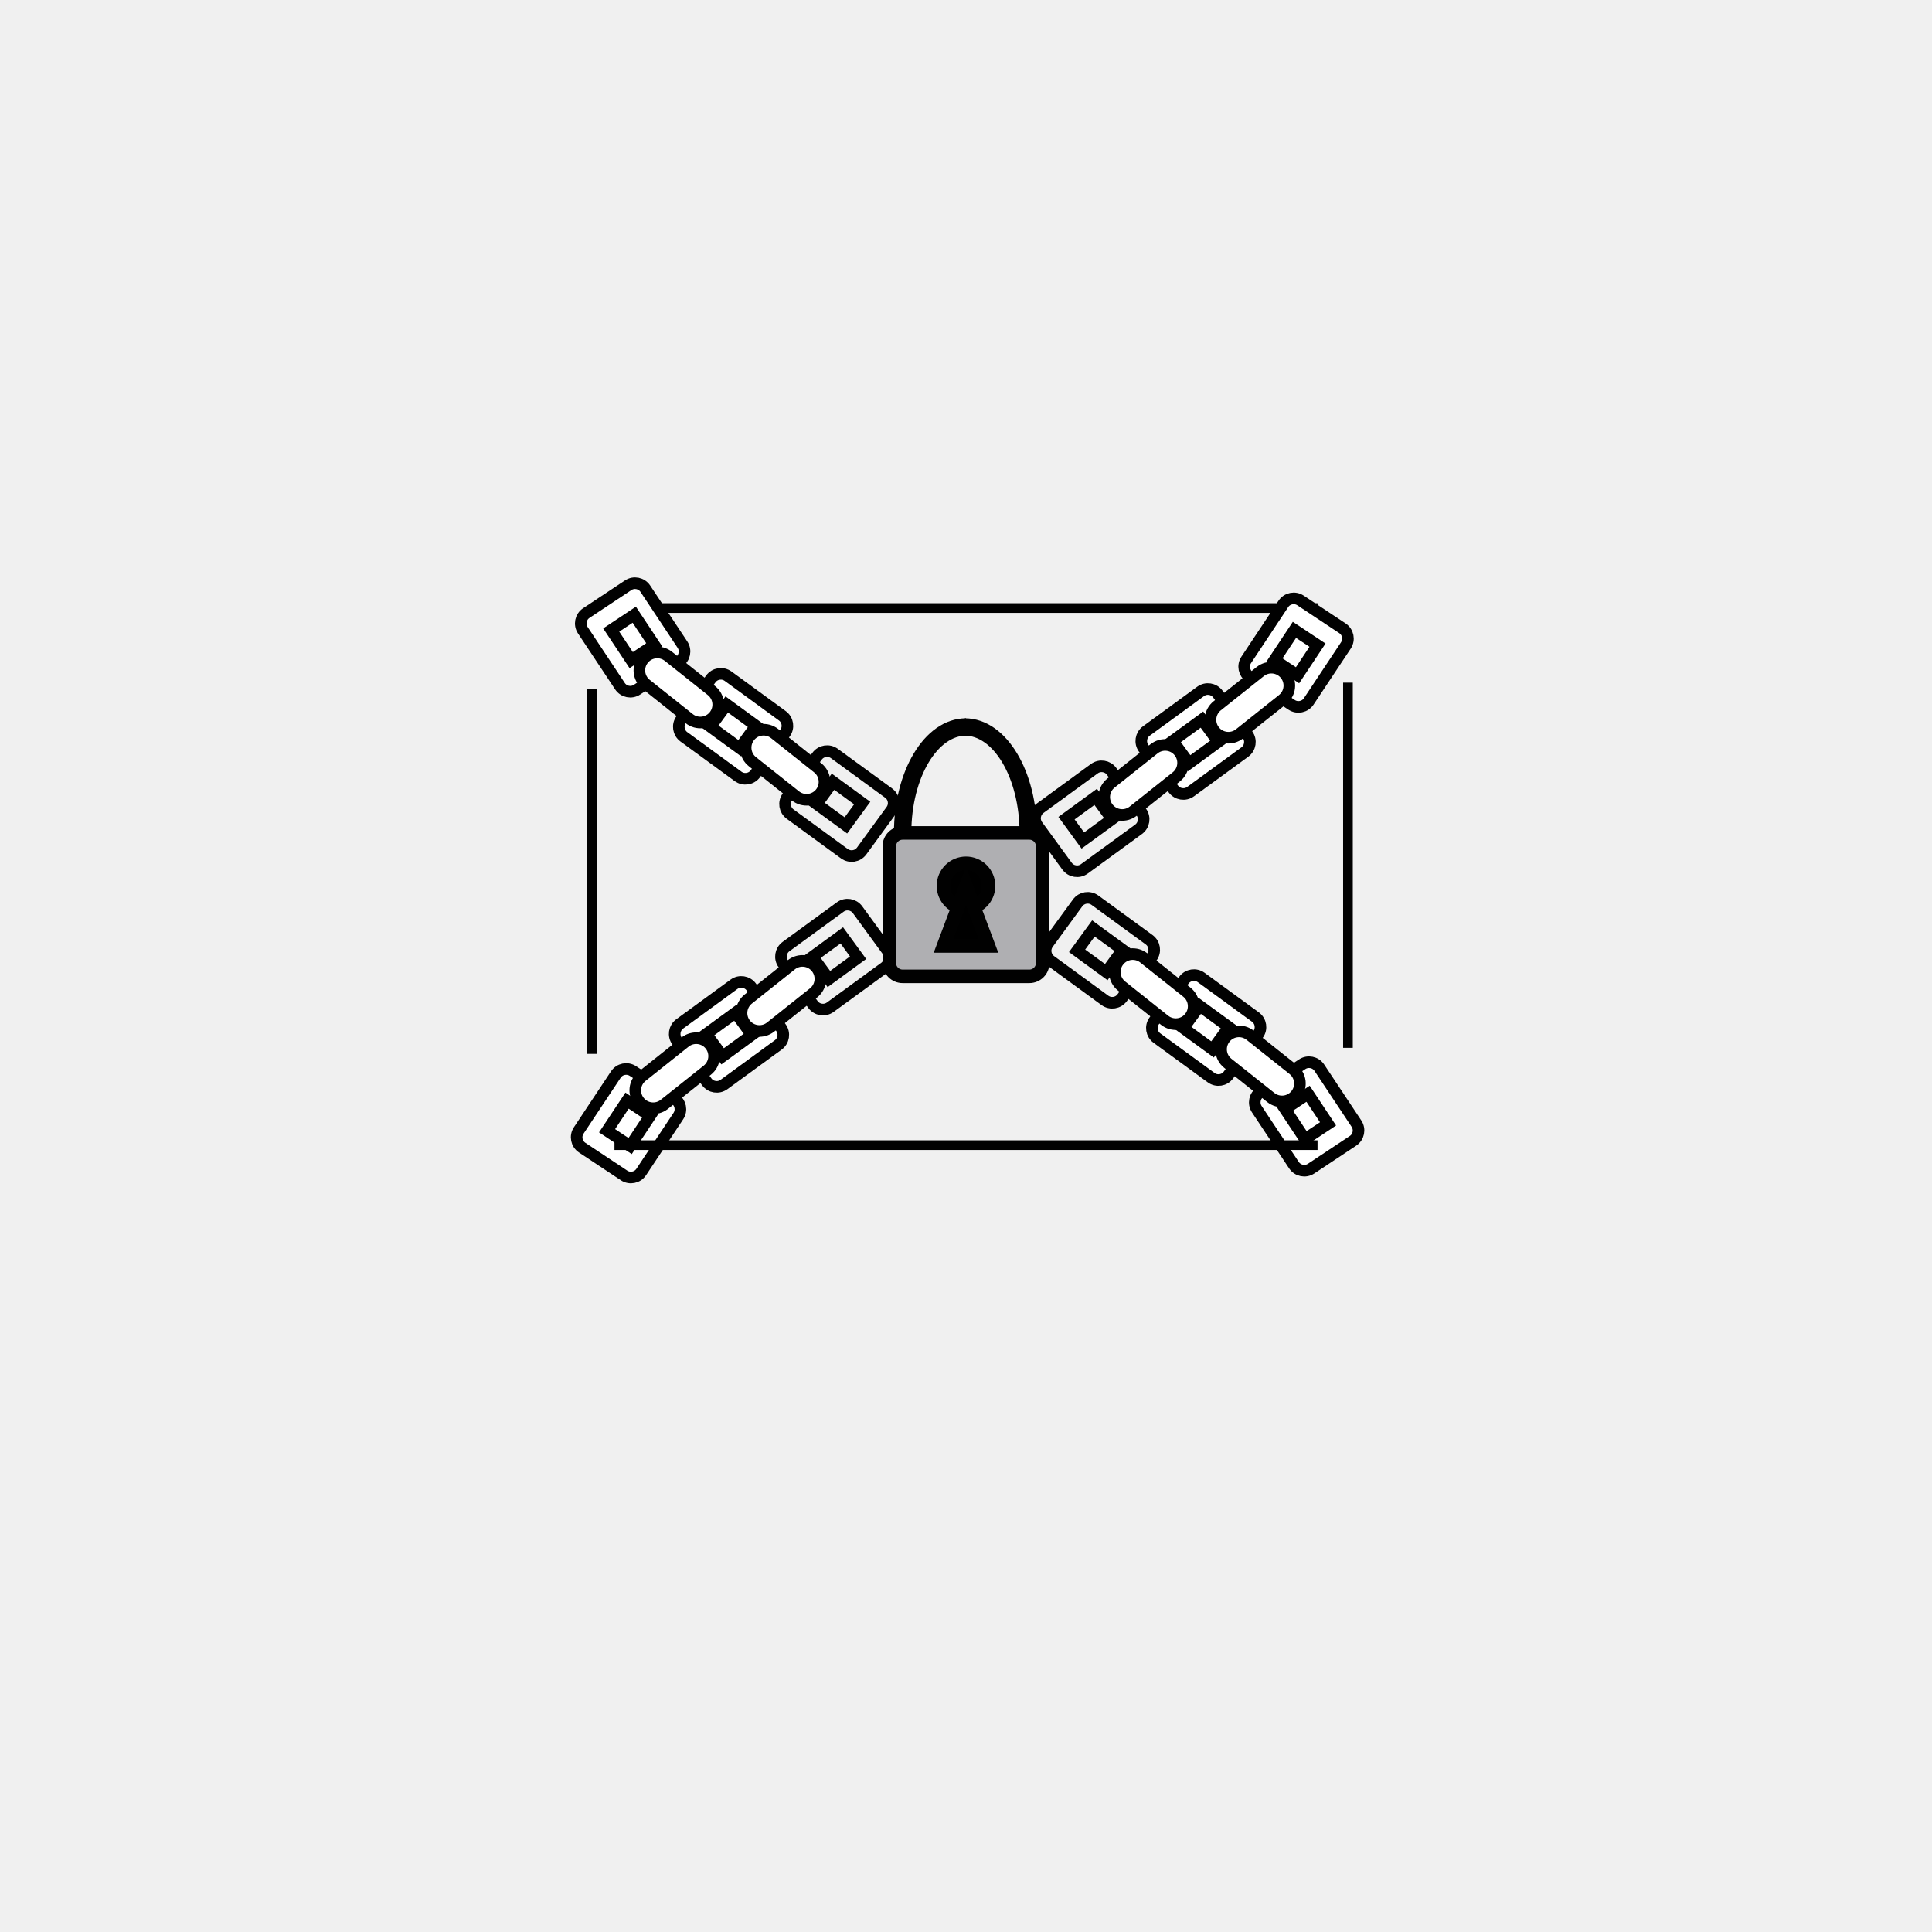
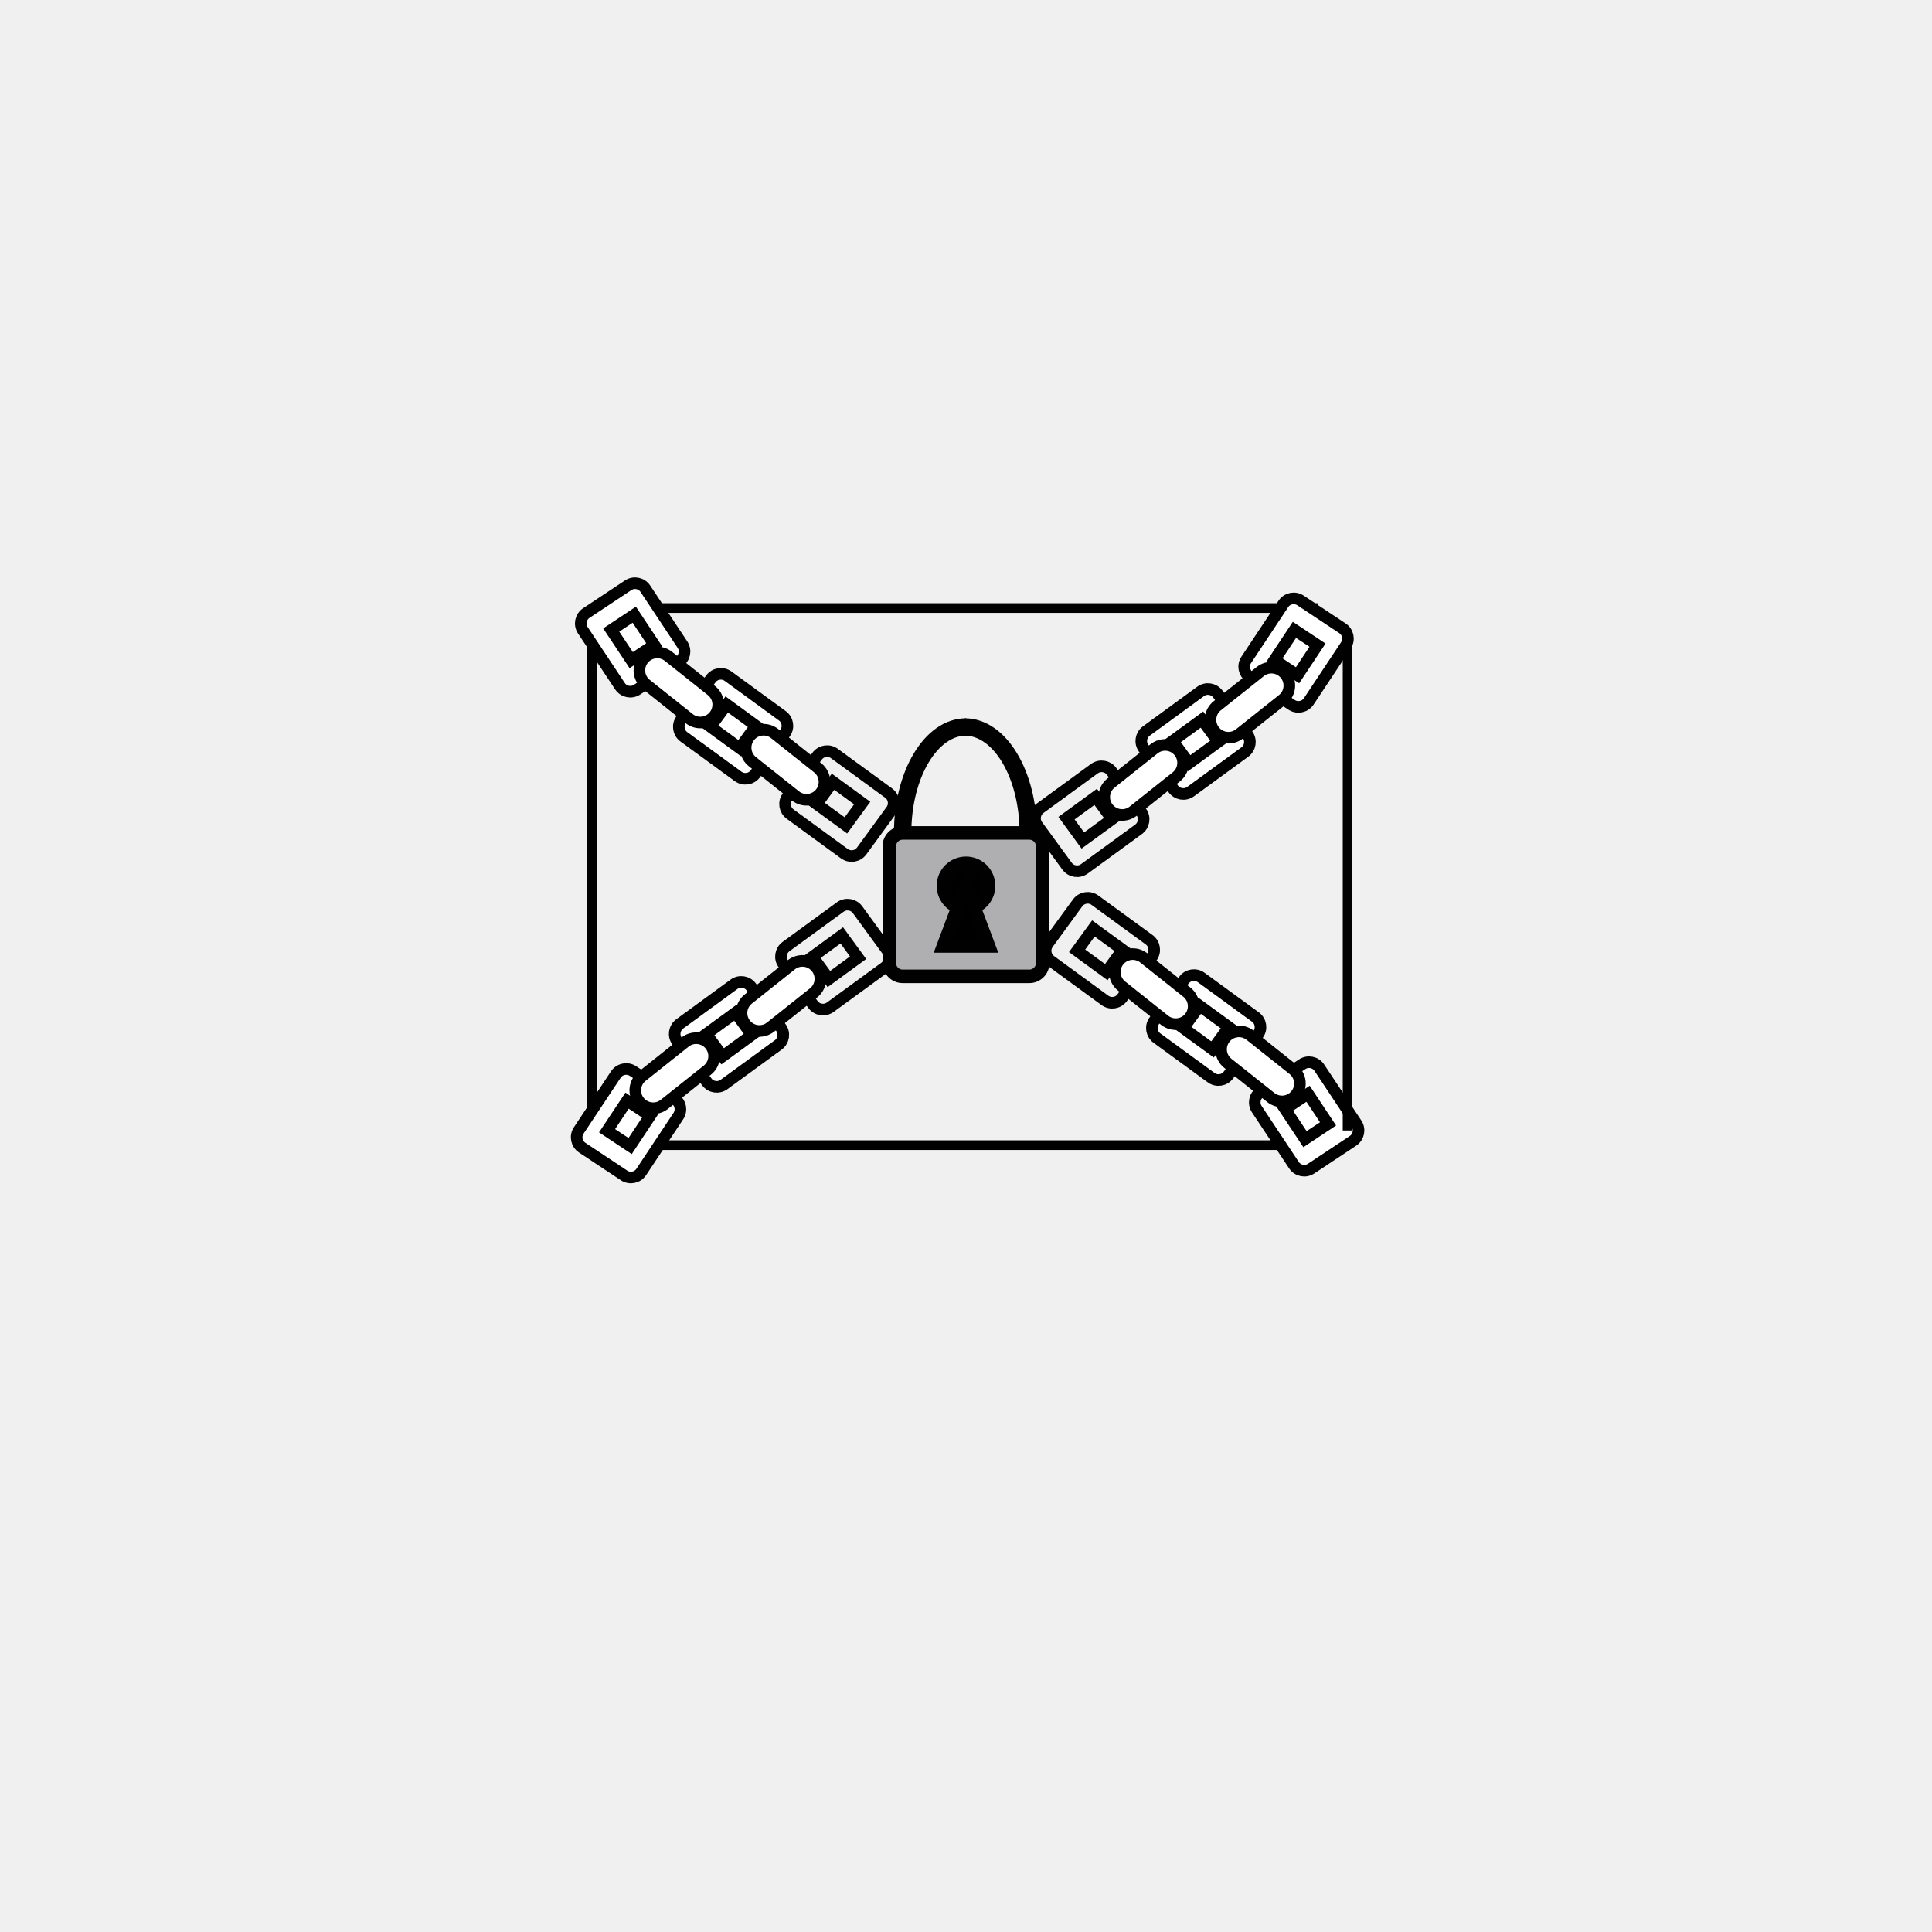
<svg xmlns="http://www.w3.org/2000/svg" version="1.1" id="Layer_2" x="0px" y="0px" width="1000px" height="1000px" viewBox="0 0 1000 1000" style="enable-background:new 0 0 1000 1000;" xml:space="preserve">
  <style type="text/css">

	.st0{fill:#FFFFFF;stroke:#010101;stroke-width:7;stroke-miterlimit:10;}
	.st1{fill:none;stroke:#010101;stroke-width:9;stroke-miterlimit:10;}
	.st2{fill:#FFFFFF;stroke:#010101;stroke-width:6;stroke-miterlimit:10;}
	.st3{font-family:'MyriadPro-Regular';}
	.st4{display:none;enable-background:new    ;}
	.st5{fill:#FFFFFF;stroke:#010101;stroke-width:5;stroke-miterlimit:10;}
	.st6{fill:#AFAFB2;stroke:#010101;stroke-width:7;stroke-miterlimit:10;}
	.st7{font-size:72;}
	.st8{display:none;fill:#FFFFFF;stroke:#010101;stroke-width:5;stroke-miterlimit:10;}
	.st9{stroke:#010101;stroke-width:7;stroke-miterlimit:10;}
	.st10{fill:none;stroke:#010101;stroke-width:6;stroke-miterlimit:10;}

</style>
  <text transform="matrix(1 0 0 1 461.9832 703.8977)" class="st4 st3 st7">3X</text>
+   <line class="st5" x1="318.047" y1="592.726" x2="681.952" y2="592.726" />
  <line class="st5" x1="318.047" y1="314.726" x2="681.952" y2="314.726" />
  <polyline class="st8" points="306.5,396.644 499.421,464.705 697.696,404.615 " />
-   <line class="st5" x1="306.5" y1="356.453" x2="306.5" y2="545.473" />
-   <line class="st5" x1="697.696" y1="353.334" x2="697.696" y2="542.352" />
+   <line class="st5" x1="306.5" y1="326.204" x2="306.5" y2="585.129" />
  <path class="st6" d="M539.698,498.44c0,3.813-3.091,6.903-6.903,6.903h-65.59c-3.813,0-6.903-3.091-6.903-6.903v-60.411  c0-3.813,3.091-6.903,6.903-6.903h65.59c3.813,0,6.903,3.091,6.903,6.903V498.44z" />
  <path class="st0" d="M467.205,431.125" />
  <path class="st0" d="M412.309,871.357" />
  <path class="st1" d="M467.205,431.125c0-30.313,14.668-54.841,32.795-54.841" />
  <path class="st1" d="M532.216,431.125c0-30.313-14.668-54.841-32.795-54.841" />
  <circle class="st9" cx="500" cy="458.511" r="11.668" />
  <polygon class="st9" points="500,458.511 488.332,489.625 511.668,489.625 " />
  <path class="st10" d="M561.259,449.73c-2.86,2.088-6.873,1.461-8.961-1.4l-15.335-21.016c-2.088-2.861-1.461-6.873,1.399-8.96  l28.061-20.477c2.86-2.087,6.873-1.461,8.96,1.4l15.336,21.015c2.088,2.861,1.461,6.873-1.4,8.961L561.259,449.73z" />
  <rect x="556.66" y="414.426" transform="matrix(0.5894 0.8078 -0.8078 0.5894 573.8081 -281.4755)" class="st10" width="14.323" height="18.704" />
  <path class="st2" d="M616.259,409.73c-2.86,2.088-6.873,1.461-8.961-1.4l-15.335-21.016c-2.088-2.861-1.461-6.873,1.399-8.96  l28.061-20.477c2.86-2.087,6.873-1.461,8.96,1.4l15.336,21.015c2.088,2.861,1.461,6.873-1.4,8.961L616.259,409.73z" />
  <rect x="611.66" y="374.426" transform="matrix(0.5894 0.8078 -0.8078 0.5894 564.0762 -342.3269)" class="st10" width="14.323" height="18.704" />
  <path class="st2" d="M586.591,419.818c-4.009,3.188-9.843,2.523-13.031-1.485l0,0c-3.188-4.008-2.522-9.843,1.486-13.031  l22.267-17.71c4.009-3.188,9.843-2.523,13.031,1.485l0,0c3.188,4.009,2.523,9.843-1.485,13.031L586.591,419.818z" />
  <path class="st2" d="M677.421,363.013c-1.957,2.951-5.938,3.756-8.89,1.799l-21.677-14.384c-2.952-1.958-3.757-5.938-1.799-8.889  l19.205-28.945c1.958-2.951,5.938-3.756,8.889-1.798l21.679,14.383c2.951,1.958,3.756,5.938,1.798,8.89L677.421,363.013z" />
  <rect x="663.652" y="328.434" transform="matrix(0.8332 0.5529 -0.5529 0.8332 298.6378 -314.5754)" class="st10" width="14.322" height="18.703" />
  <path class="st2" d="M641.591,379.818c-4.009,3.188-9.843,2.523-13.031-1.485l0,0c-3.188-4.008-2.522-9.843,1.486-13.031  l22.267-17.71c4.009-3.188,9.843-2.523,13.031,1.485l0,0c3.188,4.009,2.523,9.843-1.485,13.031L641.591,379.818z" />
  <path class="st10" d="M437.039,441.865c2.86,2.088,6.873,1.461,8.961-1.4l15.335-21.016c2.088-2.861,1.461-6.873-1.399-8.96  l-28.061-20.477c-2.86-2.087-6.873-1.461-8.96,1.4l-15.336,21.015c-2.088,2.861-1.461,6.873,1.4,8.961L437.039,441.865z" />
  <rect x="427.315" y="406.561" transform="matrix(-0.5894 0.8078 -0.8078 -0.5894 1026.555 310.0991)" class="st10" width="14.323" height="18.704" />
  <path class="st2" d="M382.039,401.865c2.86,2.088,6.873,1.461,8.961-1.4l15.335-21.016c2.088-2.861,1.461-6.873-1.399-8.96  l-28.061-20.477c-2.86-2.087-6.873-1.461-8.96,1.4l-15.336,21.015c-2.088,2.861-1.461,6.873,1.4,8.961L382.039,401.865z" />
  <rect x="372.315" y="366.561" transform="matrix(-0.5894 0.8078 -0.8078 -0.5894 906.8226 290.9506)" class="st10" width="14.323" height="18.704" />
  <path class="st2" d="M411.707,411.953c4.009,3.188,9.843,2.523,13.031-1.485l0,0c3.188-4.008,2.522-9.843-1.486-13.031  l-22.267-17.71c-4.009-3.188-9.843-2.523-13.031,1.485l0,0c-3.188,4.009-2.523,9.843,1.485,13.031L411.707,411.953z" />
  <path class="st2" d="M320.877,355.148c1.957,2.951,5.938,3.756,8.89,1.799l21.677-14.384c2.952-1.958,3.757-5.938,1.799-8.889  l-19.205-28.945c-1.958-2.951-5.938-3.756-8.889-1.798l-21.679,14.383c-2.951,1.958-3.756,5.938-1.798,8.89L320.877,355.148z" />
  <rect x="320.323" y="320.569" transform="matrix(-0.8332 0.5529 -0.5529 -0.8332 782.7751 423.7493)" class="st10" width="14.322" height="18.703" />
  <path class="st2" d="M356.707,371.953c4.009,3.188,9.843,2.523,13.031-1.485l0,0c3.188-4.008,2.522-9.843-1.486-13.031  l-22.267-17.71c-4.009-3.188-9.843-2.523-13.031,1.485l0,0c-3.188,4.009-2.523,9.843,1.485,13.031L356.707,371.953z" />
  <path class="st10" d="M566.737,465.938c-2.86-2.088-6.873-1.461-8.961,1.4l-15.335,21.016c-2.088,2.861-1.461,6.873,1.399,8.96  l28.061,20.477c2.86,2.087,6.873,1.461,8.96-1.4l15.336-21.016c2.088-2.861,1.461-6.873-1.4-8.961L566.737,465.938z" />
  <rect x="562.138" y="482.538" transform="matrix(0.5894 -0.8078 0.8078 0.5894 -163.6249 661.8303)" class="st10" width="14.323" height="18.704" />
  <path class="st2" d="M621.737,505.938c-2.86-2.088-6.873-1.461-8.961,1.4l-15.335,21.016c-2.088,2.861-1.461,6.873,1.399,8.961  l28.061,20.477c2.86,2.087,6.873,1.461,8.96-1.4l15.336-21.016c2.088-2.861,1.461-6.873-1.4-8.961L621.737,505.938z" />
  <rect x="617.138" y="522.538" transform="matrix(0.5894 -0.8078 0.8078 0.5894 -173.3528 722.6976)" class="st10" width="14.323" height="18.704" />
  <path class="st2" d="M592.069,495.85c-4.009-3.188-9.843-2.523-13.031,1.485l0,0c-3.188,4.009-2.522,9.843,1.486,13.03  l22.267,17.711c4.009,3.188,9.843,2.523,13.031-1.484l0,0c3.188-4.01,2.523-9.844-1.485-13.031L592.069,495.85z" />
  <path class="st2" d="M682.899,552.655c-1.957-2.951-5.938-3.756-8.89-1.799l-21.677,14.385c-2.952,1.958-3.757,5.938-1.799,8.889  l19.205,28.945c1.958,2.951,5.938,3.756,8.889,1.798l21.679-14.384c2.951-1.957,3.756-5.938,1.798-8.889L682.899,552.655z" />
  <rect x="669.131" y="568.531" transform="matrix(0.8332 -0.5529 0.5529 0.8332 -206.7407 470.3071)" class="st10" width="14.322" height="18.704" />
  <path class="st2" d="M647.069,535.85c-4.009-3.188-9.843-2.523-13.031,1.485l0,0c-3.188,4.009-2.522,9.843,1.486,13.03  l22.267,17.711c4.009,3.188,9.843,2.523,13.031-1.484l0,0c3.188-4.01,2.523-9.844-1.485-13.031L647.069,535.85z" />
  <path class="st10" d="M434.911,469.467c2.86-2.088,6.873-1.461,8.961,1.4l15.335,21.016c2.088,2.861,1.461,6.873-1.399,8.961  l-28.061,20.477c-2.86,2.087-6.873,1.461-8.96-1.4l-15.336-21.016c-2.088-2.861-1.461-6.873,1.4-8.961L434.911,469.467z" />
  <rect x="425.187" y="486.068" transform="matrix(-0.5894 -0.8078 0.8078 -0.5894 286.9923 1136.697)" class="st10" width="14.323" height="18.704" />
  <path class="st2" d="M379.911,509.467c2.86-2.088,6.873-1.461,8.961,1.4l15.335,21.016c2.088,2.861,1.461,6.873-1.399,8.961  l-28.061,20.477c-2.86,2.087-6.873,1.461-8.96-1.4l-15.336-21.016c-2.088-2.861-1.461-6.873,1.4-8.961L379.911,509.467z" />
  <rect x="370.187" y="526.067" transform="matrix(-0.5894 -0.8078 0.8078 -0.5894 167.2482 1155.841)" class="st10" width="14.323" height="18.704" />
  <path class="st2" d="M409.579,499.379c4.009-3.188,9.843-2.523,13.031,1.485l0,0c3.188,4.009,2.522,9.843-1.486,13.03  l-22.267,17.711c-4.009,3.188-9.843,2.523-13.031-1.484l0,0c-3.188-4.01-2.523-9.844,1.485-13.031L409.579,499.379z" />
  <path class="st2" d="M318.749,556.184c1.957-2.951,5.938-3.756,8.89-1.799l21.677,14.385c2.952,1.958,3.757,5.938,1.799,8.889  l-19.205,28.945c-1.958,2.951-5.938,3.756-8.889,1.798l-21.679-14.384c-2.951-1.957-3.756-5.938-1.798-8.889L318.749,556.184z" />
  <rect x="318.195" y="572.06" transform="matrix(-0.8332 -0.5529 0.5529 -0.8332 274.9792 1245.76)" class="st10" width="14.322" height="18.704" />
  <path class="st2" d="M354.579,539.379c4.009-3.188,9.843-2.523,13.031,1.485l0,0c3.188,4.009,2.522,9.843-1.486,13.03  l-22.267,17.711c-4.009,3.188-9.843,2.523-13.031-1.484l0,0c-3.188-4.01-2.523-9.844,1.485-13.031L354.579,539.379z" />
-   <line class="st5" x1="318.047" y1="592.726" x2="681.952" y2="592.726" />
+   <line class="st5" x1="697.5" y1="326.204" x2="697.5" y2="585.129" />
</svg>
